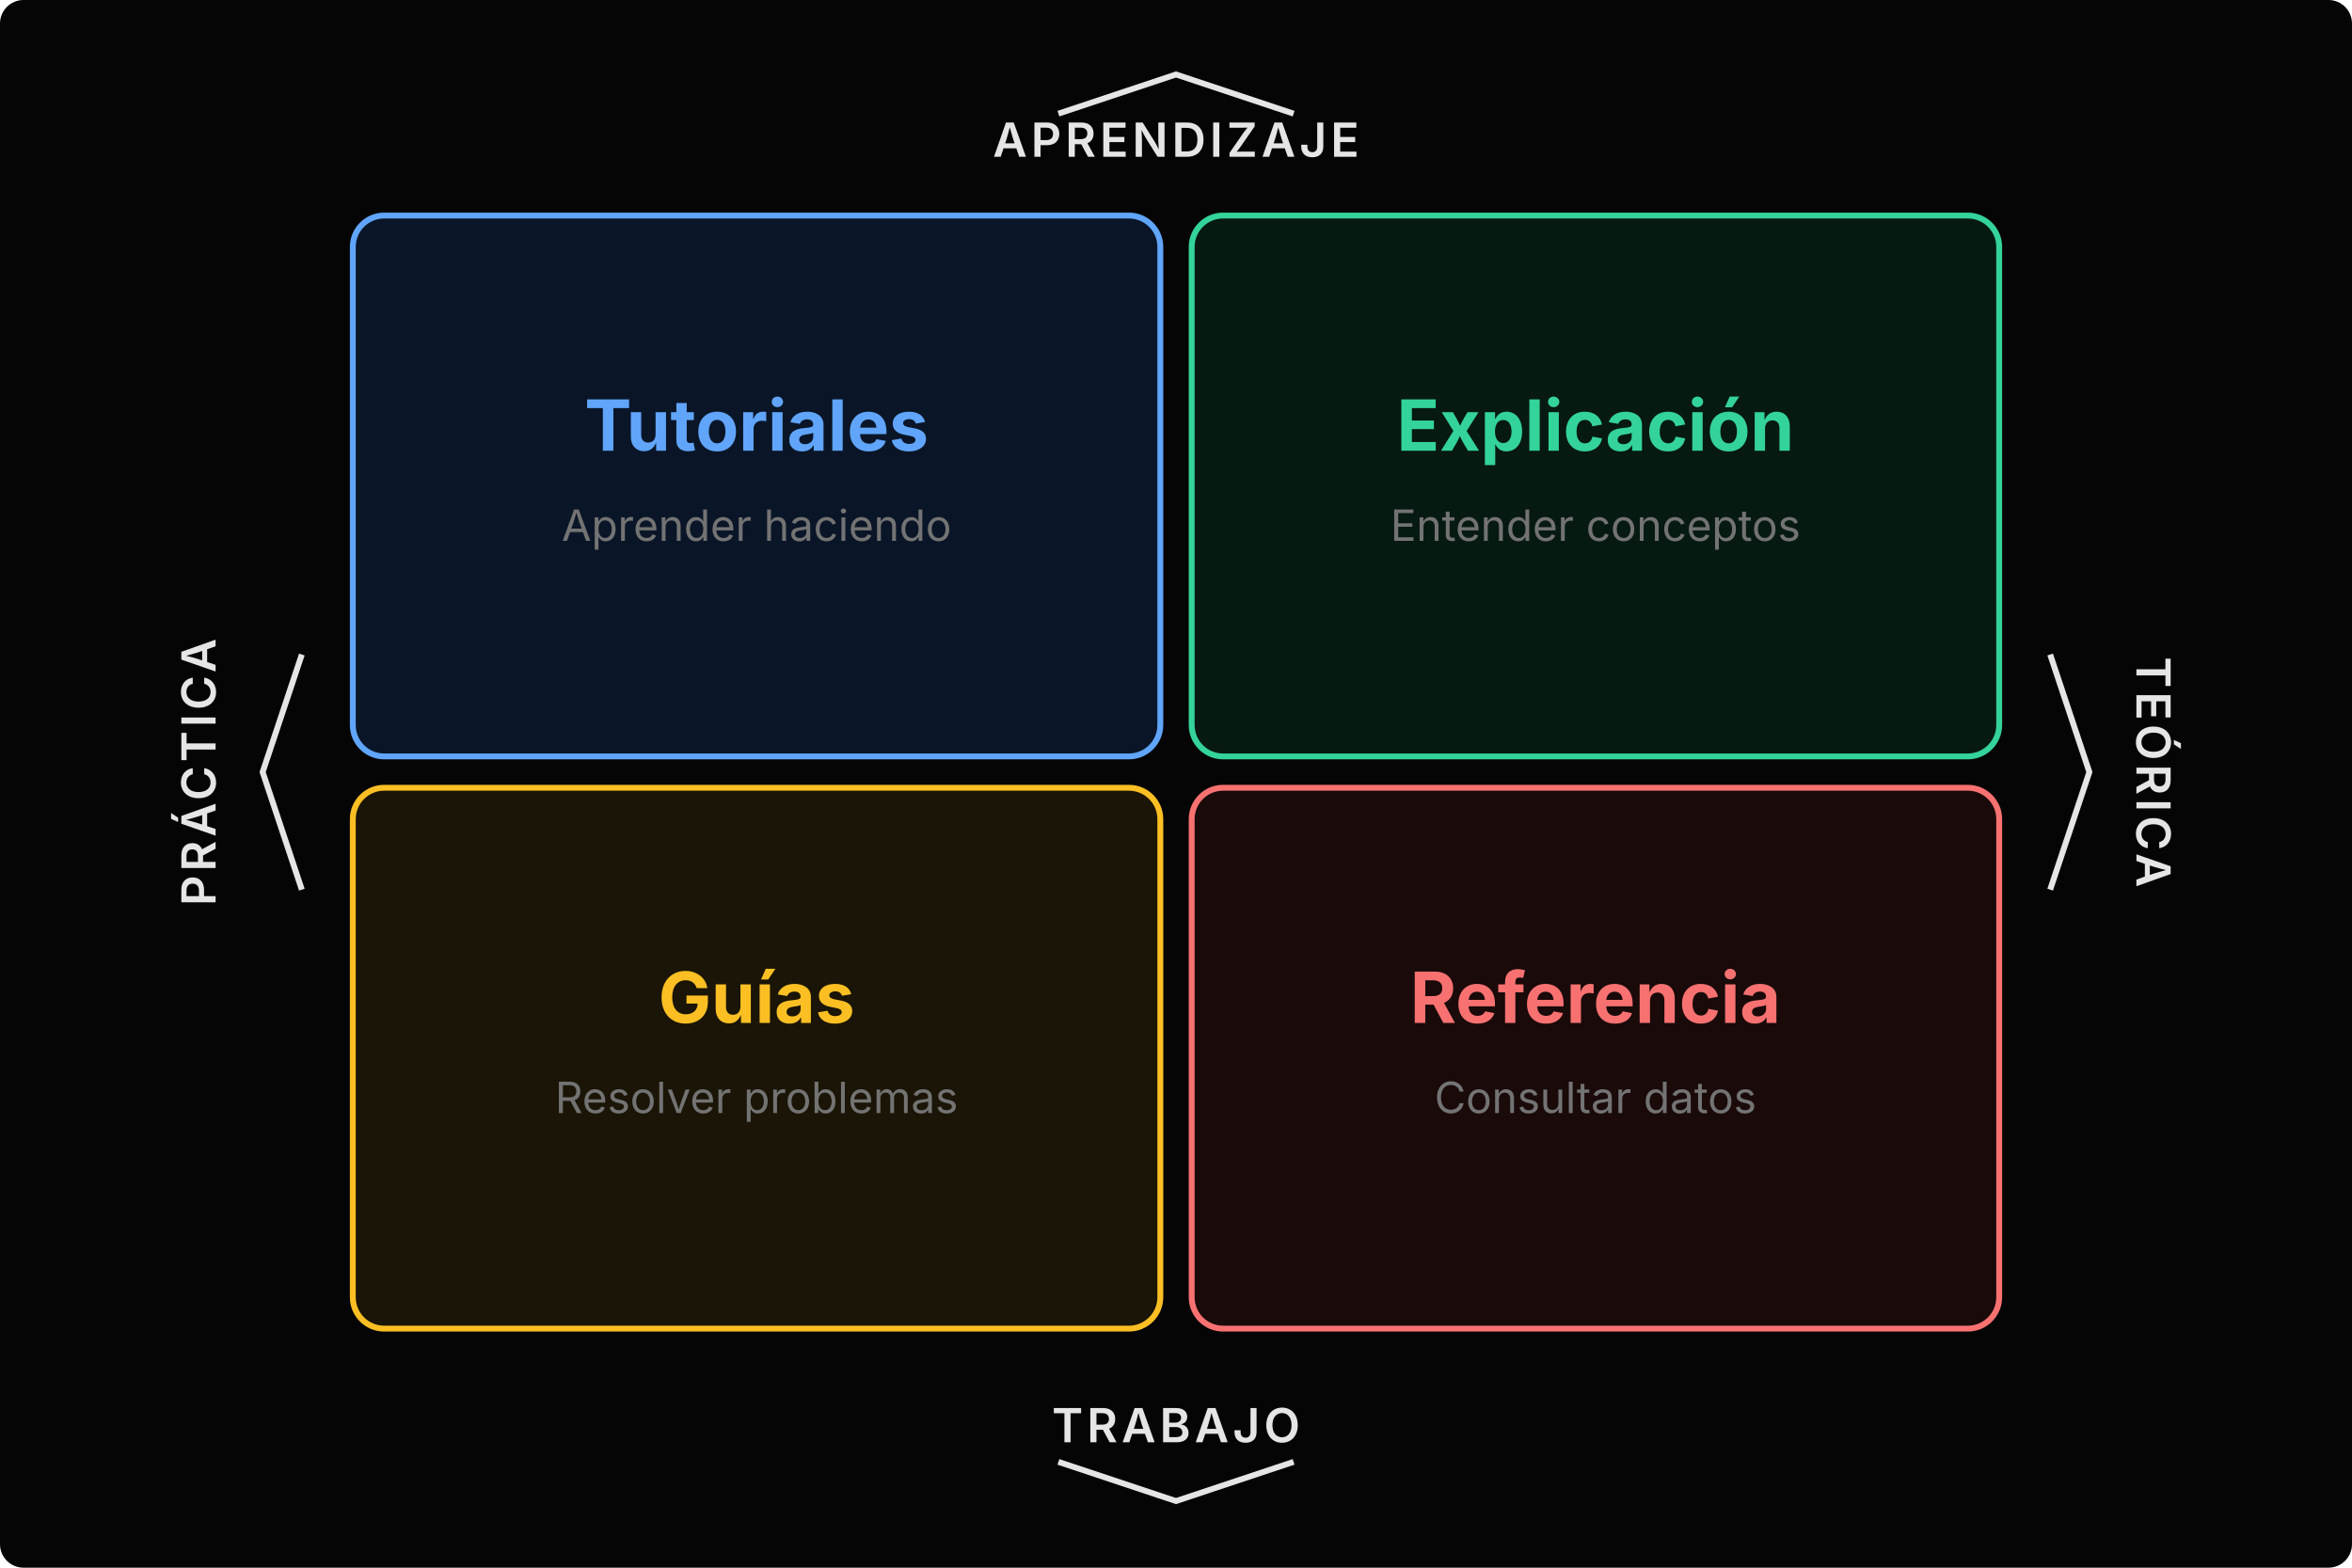
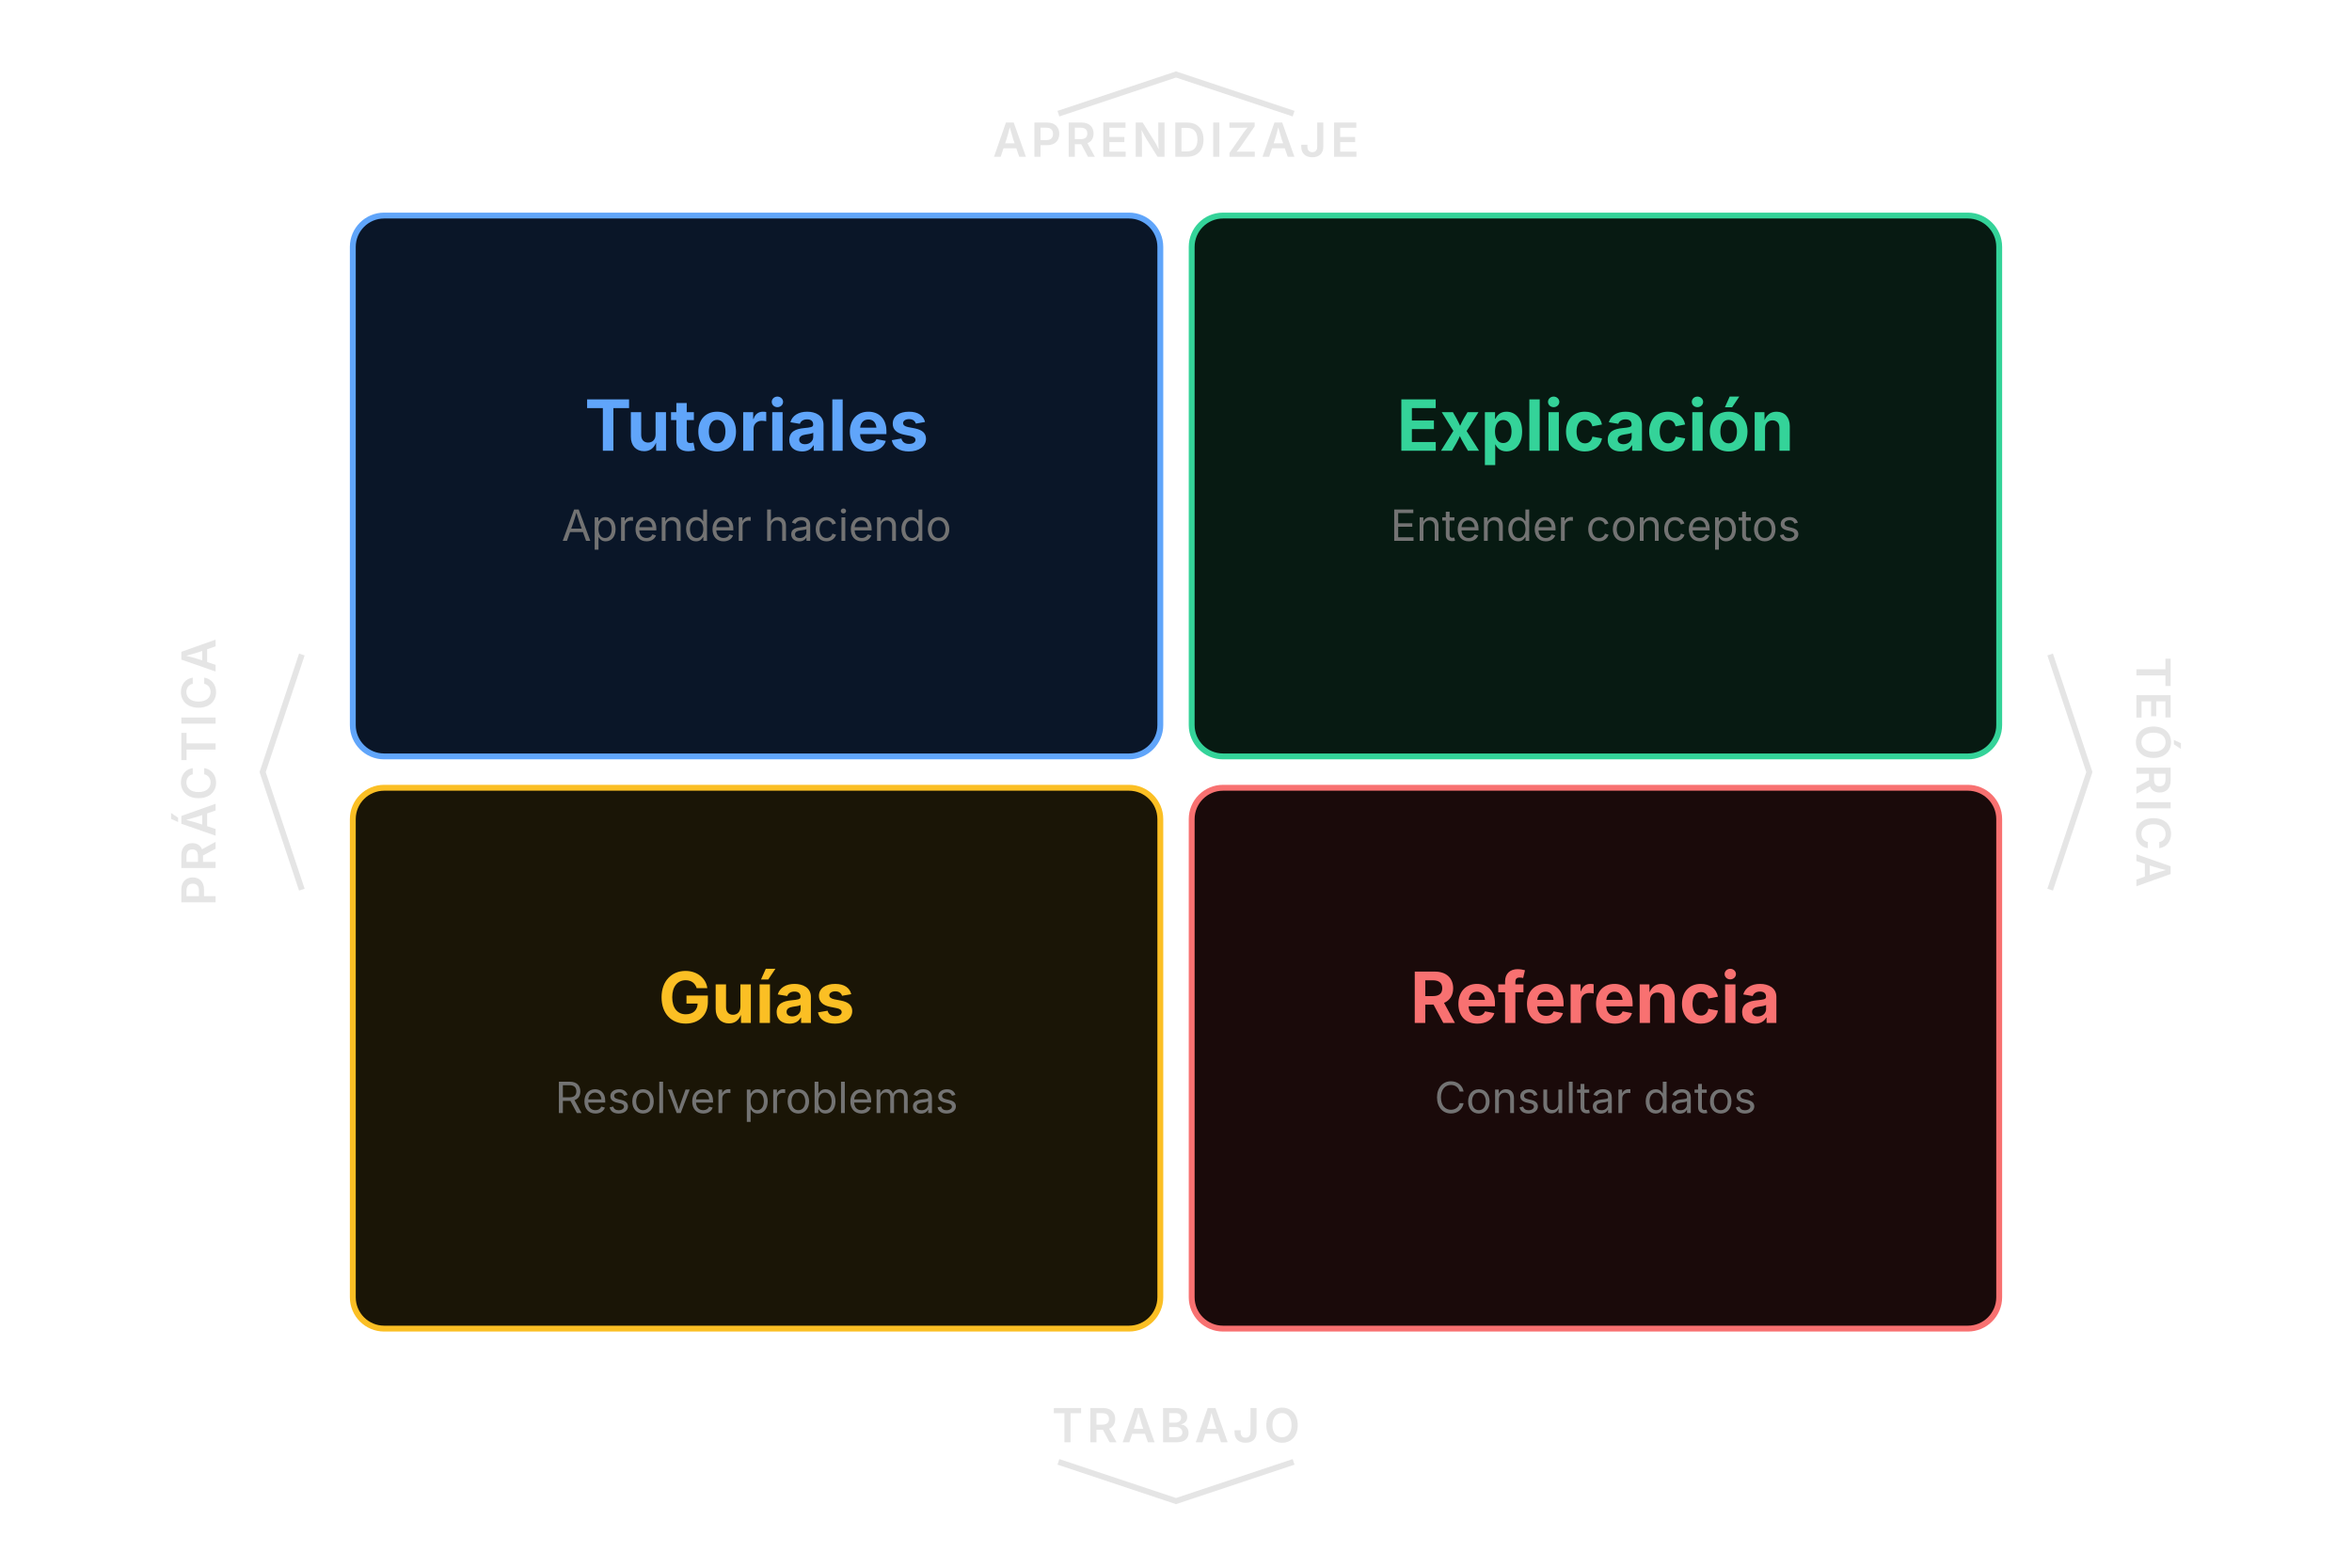
<svg xmlns="http://www.w3.org/2000/svg" width="600" height="400" viewBox="0 0 600 400">
-   <rect width="600" height="400" fill="#050505" rx="6" />
  <rect x="90" y="55" width="206" height="138" rx="8" fill="#0a1628" stroke="#60a5fa" stroke-width="1.5" />
  <text x="193" y="115" text-anchor="middle" font-family="-apple-system,BlinkMacSystemFont,'Segoe UI',sans-serif" font-size="18" font-weight="bold" fill="#60a5fa">Tutoriales</text>
  <text x="193" y="138" text-anchor="middle" font-family="-apple-system,BlinkMacSystemFont,'Segoe UI',sans-serif" font-size="11" fill="#737373">Aprender haciendo</text>
  <rect x="304" y="55" width="206" height="138" rx="8" fill="#071a12" stroke="#34d399" stroke-width="1.5" />
  <text x="407" y="115" text-anchor="middle" font-family="-apple-system,BlinkMacSystemFont,'Segoe UI',sans-serif" font-size="18" font-weight="bold" fill="#34d399">Explicación</text>
  <text x="407" y="138" text-anchor="middle" font-family="-apple-system,BlinkMacSystemFont,'Segoe UI',sans-serif" font-size="11" fill="#737373">Entender conceptos</text>
  <rect x="90" y="201" width="206" height="138" rx="8" fill="#1a1506" stroke="#fbbf24" stroke-width="1.5" />
  <text x="193" y="261" text-anchor="middle" font-family="-apple-system,BlinkMacSystemFont,'Segoe UI',sans-serif" font-size="18" font-weight="bold" fill="#fbbf24">Guías</text>
  <text x="193" y="284" text-anchor="middle" font-family="-apple-system,BlinkMacSystemFont,'Segoe UI',sans-serif" font-size="11" fill="#737373">Resolver problemas</text>
  <rect x="304" y="201" width="206" height="138" rx="8" fill="#1a0a0a" stroke="#f87171" stroke-width="1.5" />
  <text x="407" y="261" text-anchor="middle" font-family="-apple-system,BlinkMacSystemFont,'Segoe UI',sans-serif" font-size="18" font-weight="bold" fill="#f87171">Referencia</text>
  <text x="407" y="284" text-anchor="middle" font-family="-apple-system,BlinkMacSystemFont,'Segoe UI',sans-serif" font-size="11" fill="#737373">Consultar datos</text>
  <text x="300" y="40" text-anchor="middle" font-family="-apple-system,BlinkMacSystemFont,'Segoe UI',sans-serif" font-size="12" font-weight="600" fill="#e5e5e5" letter-spacing="1">APRENDIZAJE</text>
  <text x="300" y="368" text-anchor="middle" font-family="-apple-system,BlinkMacSystemFont,'Segoe UI',sans-serif" font-size="12" font-weight="600" fill="#e5e5e5" letter-spacing="1">TRABAJO</text>
  <text x="55" y="197" text-anchor="middle" font-family="-apple-system,BlinkMacSystemFont,'Segoe UI',sans-serif" font-size="12" font-weight="600" fill="#e5e5e5" transform="rotate(-90,55,197)" letter-spacing="1">PRÁCTICA</text>
  <text x="545" y="197" text-anchor="middle" font-family="-apple-system,BlinkMacSystemFont,'Segoe UI',sans-serif" font-size="12" font-weight="600" fill="#e5e5e5" transform="rotate(90,545,197)" letter-spacing="1">TEÓRICA</text>
  <path d="M270 29L300 19L330 29" stroke="#e5e5e5" stroke-width="1.5" fill="none" />
  <path d="M270 373L300 383L330 373" stroke="#e5e5e5" stroke-width="1.5" fill="none" />
  <path d="M77 167L67 197L77 227" stroke="#e5e5e5" stroke-width="1.5" fill="none" />
  <path d="M523 167L533 197L523 227" stroke="#e5e5e5" stroke-width="1.5" fill="none" />
</svg>
